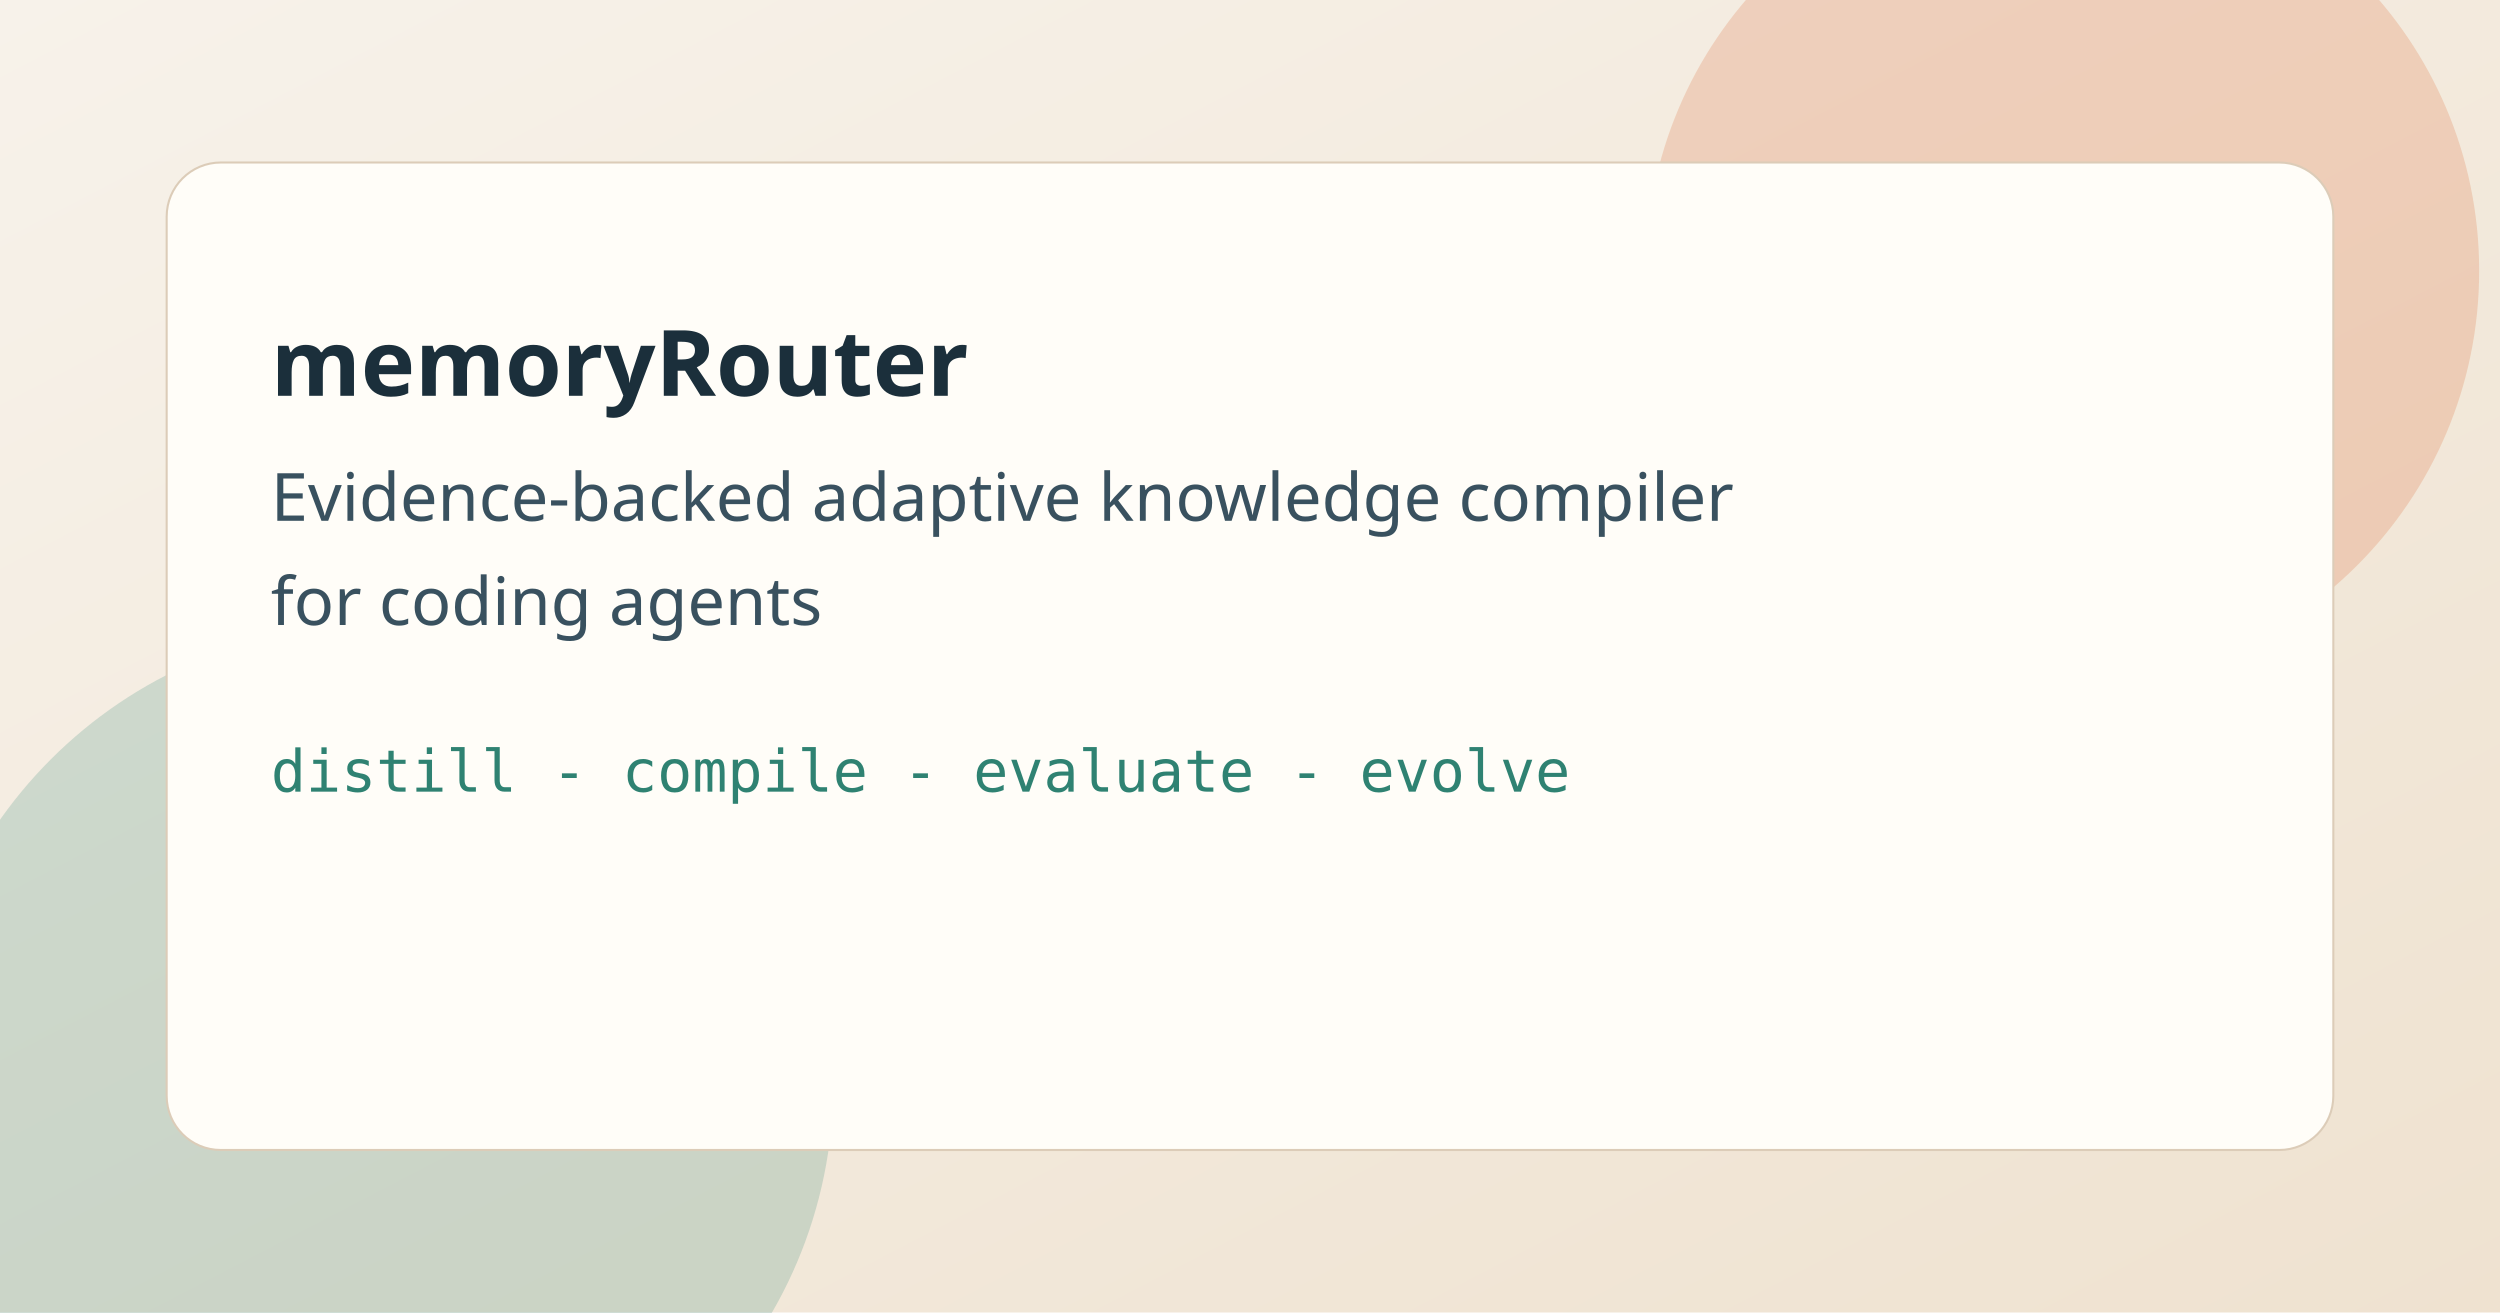
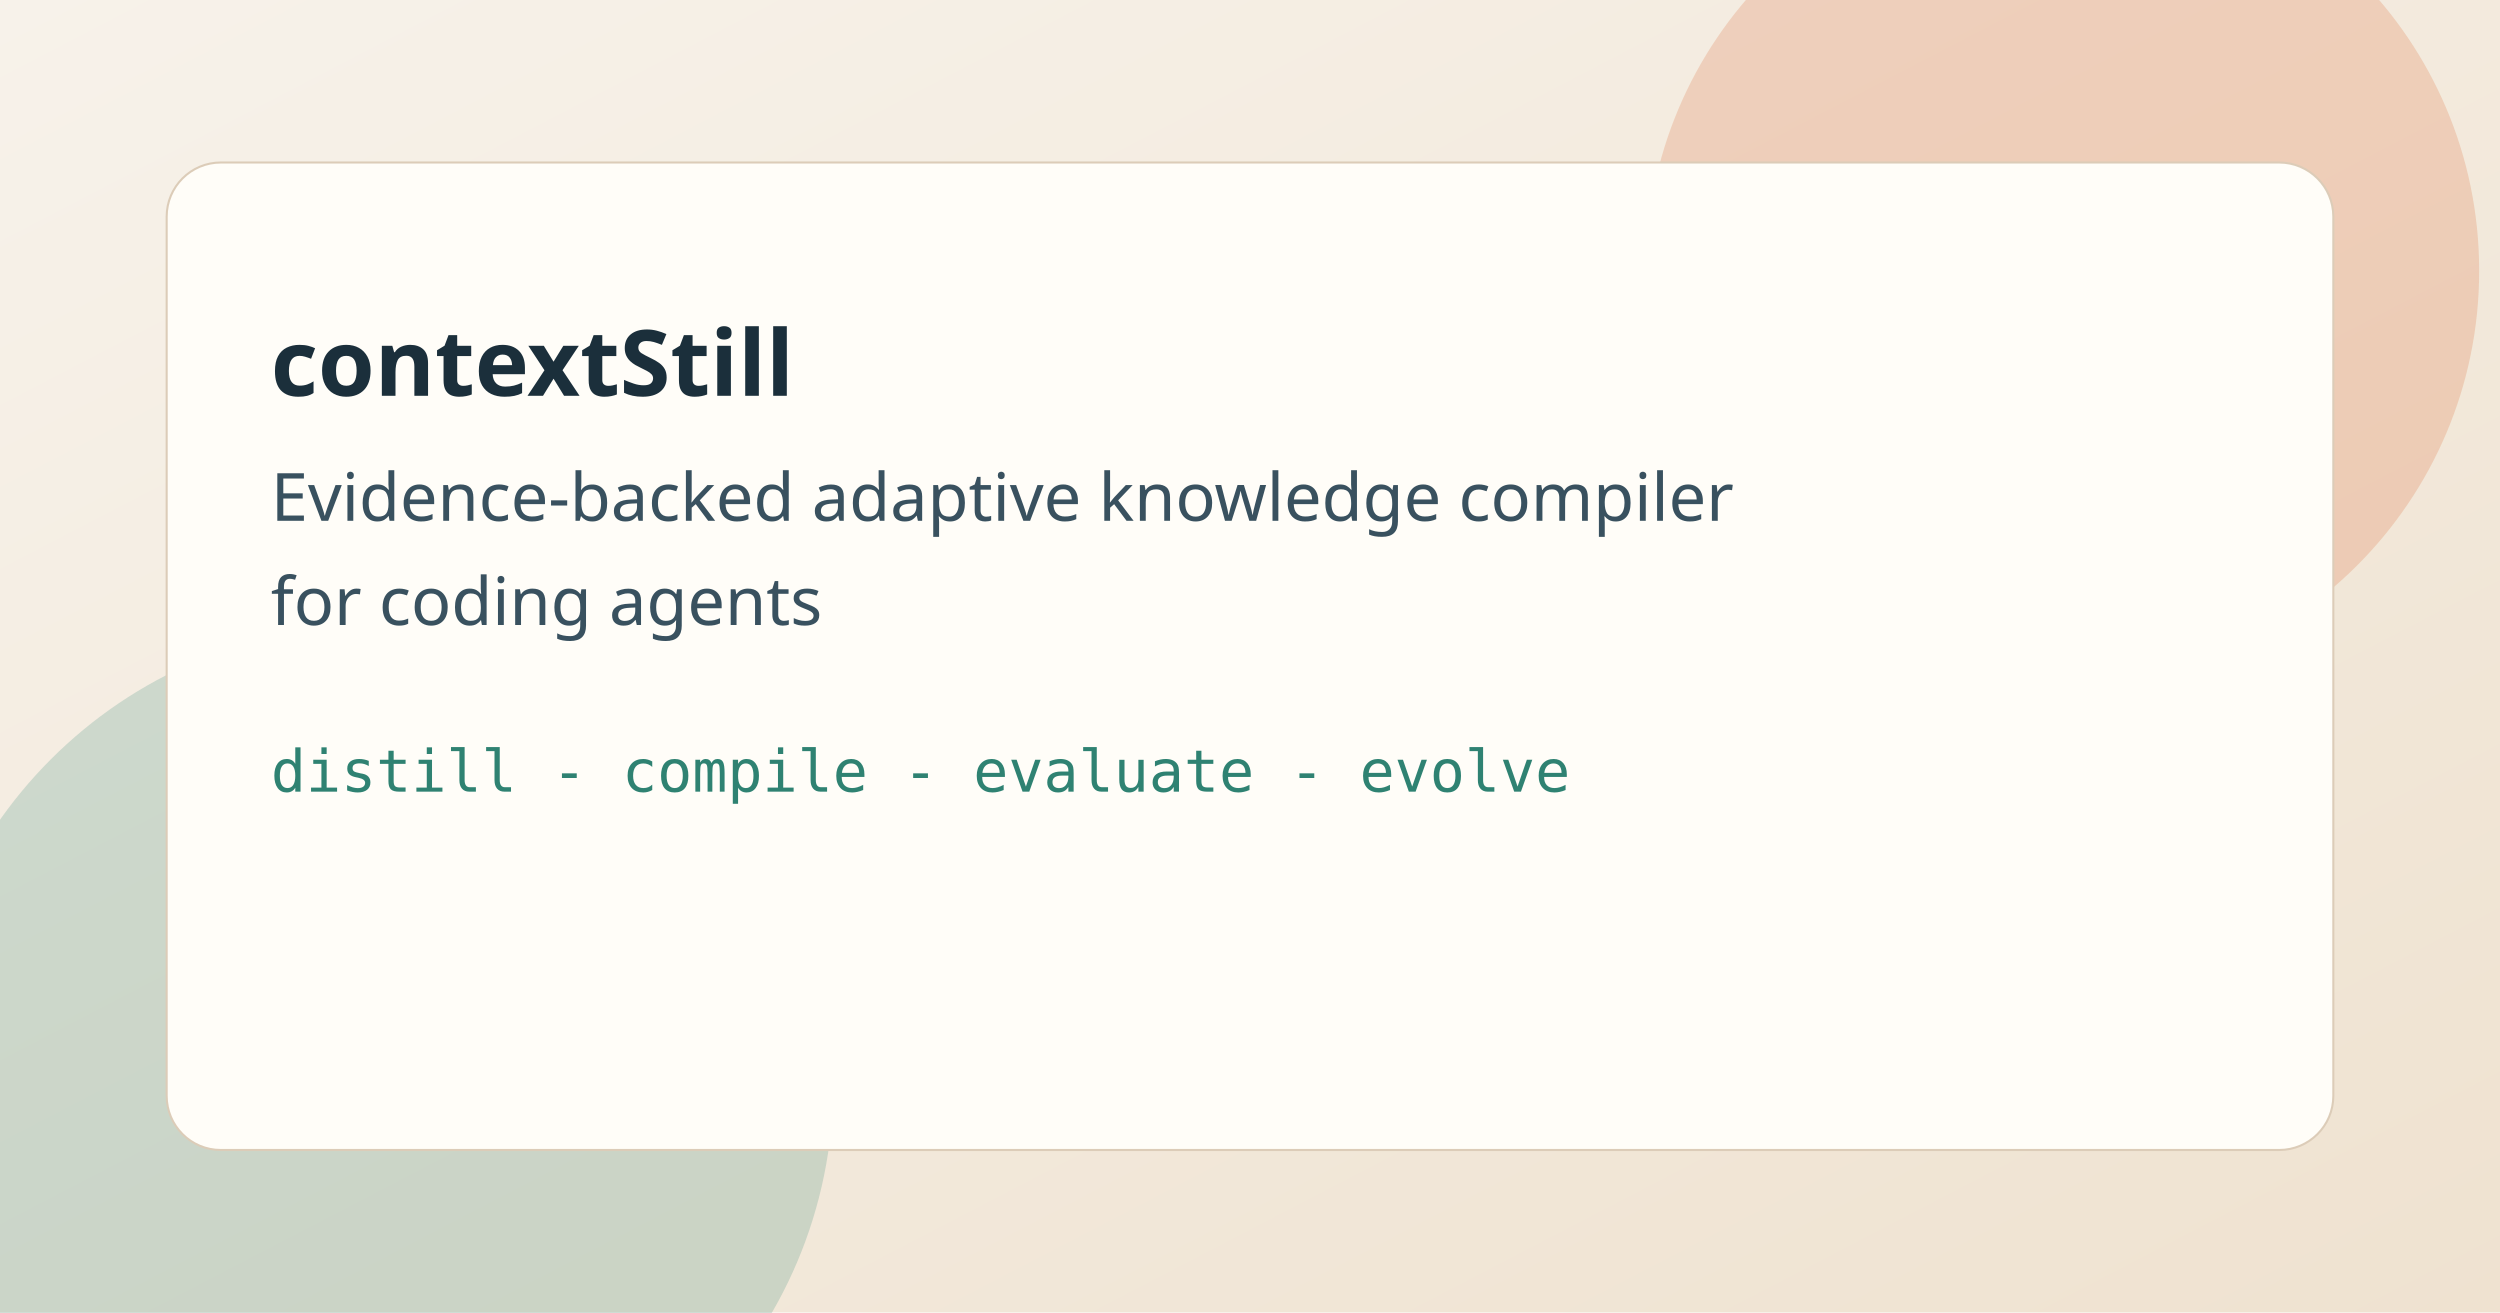
- <svg xmlns="http://www.w3.org/2000/svg" width="1200" height="630" viewBox="0 0 1200 630" role="img" aria-label="memoryRouter">
+ <svg xmlns="http://www.w3.org/2000/svg" width="1200" height="630" viewBox="0 0 1200 630" role="img" aria-label="contextStill">
  <defs>
    <linearGradient id="bg" x1="0" y1="0" x2="1" y2="1">
      <stop offset="0%" stop-color="#f7f2ea" />
      <stop offset="100%" stop-color="#efe2d0" />
    </linearGradient>
  </defs>
  <rect width="1200" height="630" fill="url(#bg)" />
  <circle cx="990" cy="130" r="200" fill="#da6b35" opacity="0.22" />
  <circle cx="180" cy="520" r="220" fill="#2f8272" opacity="0.2" />
  <rect x="80" y="78" width="1040" height="474" rx="26" fill="#fffdf8" stroke="#dcccb8" />
-   <text x="130" y="190" fill="#1b2f3b" font-size="44" font-family="Space Grotesk, sans-serif" font-weight="700">memoryRouter</text>
+   <text x="130" y="190" fill="#1b2f3b" font-size="44" font-family="Space Grotesk, sans-serif" font-weight="700">contextStill</text>
  <text x="130" y="250" fill="#39515f" font-size="32" font-family="Space Grotesk, sans-serif">Evidence-backed adaptive knowledge compiler</text>
  <text x="130" y="300" fill="#39515f" font-size="32" font-family="Space Grotesk, sans-serif">for coding agents</text>
  <text x="130" y="380" fill="#2f8272" font-size="28" font-family="IBM Plex Mono, monospace">distill - compile - evaluate - evolve</text>
</svg>
